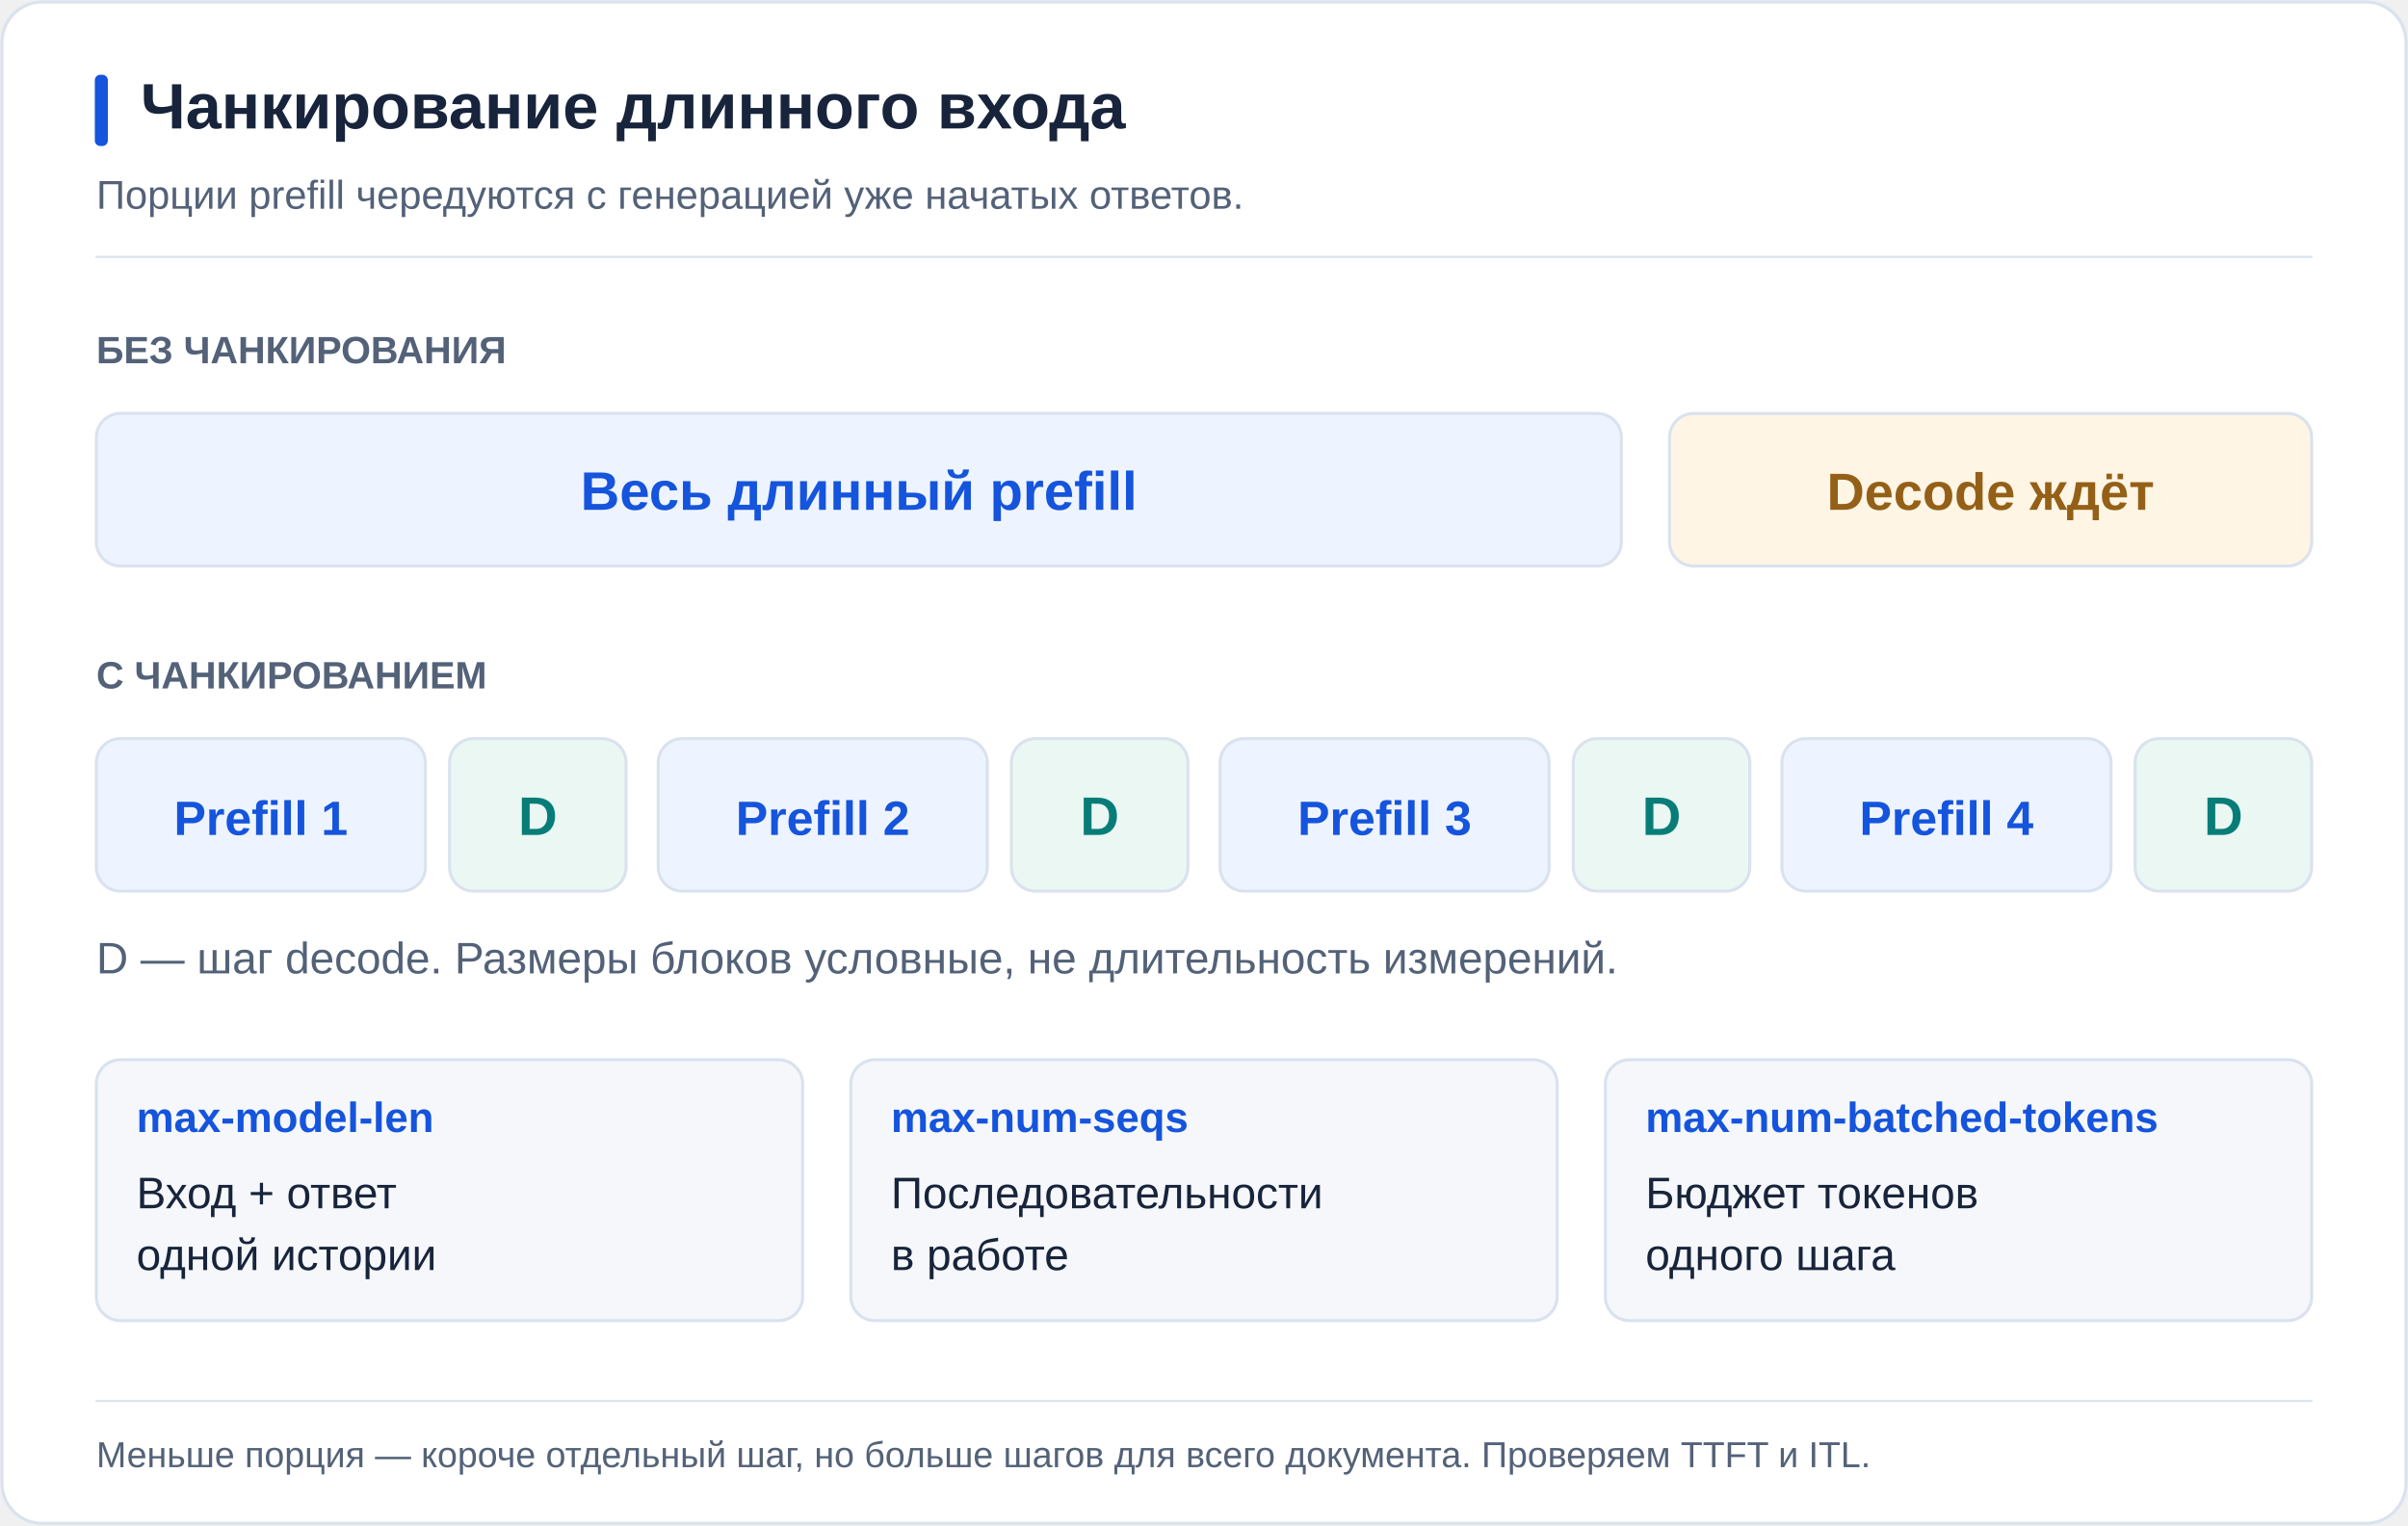
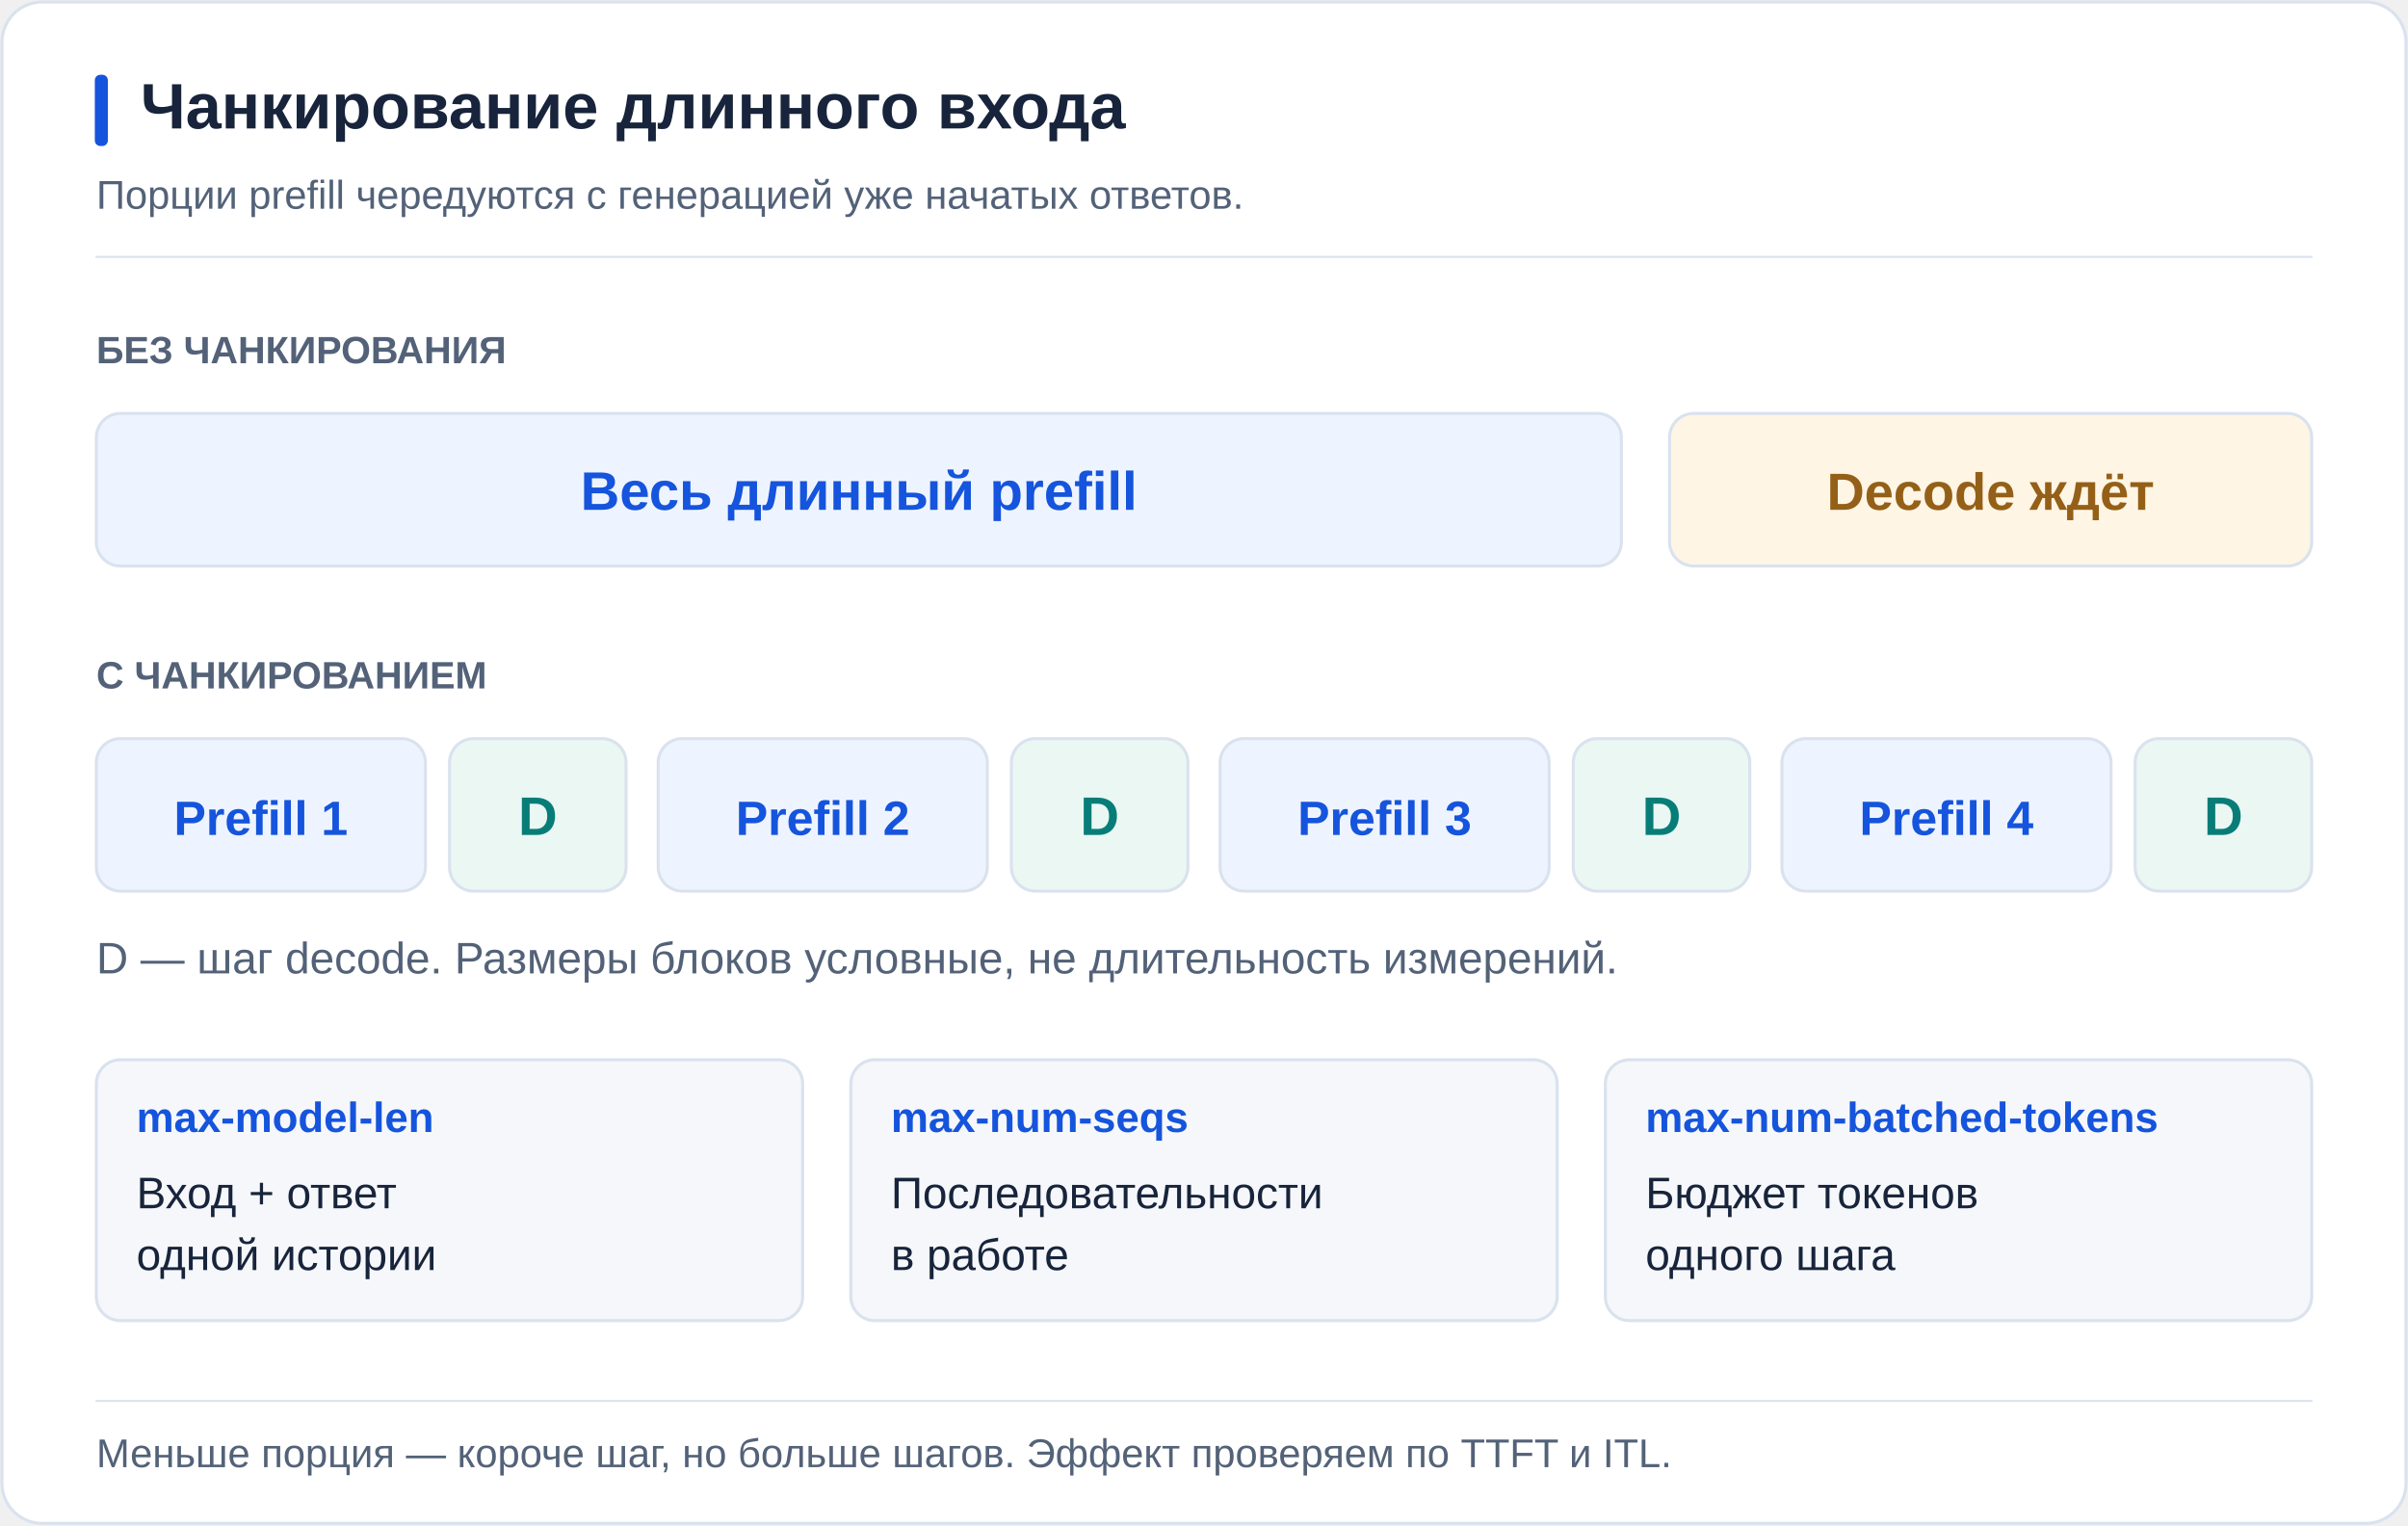
<svg xmlns="http://www.w3.org/2000/svg" width="1200" height="760" viewBox="0 0 1200 760" role="img" aria-labelledby="title desc" data-design="hardfest-v2">
  <defs>
    <marker id="arrow-1554dc" viewBox="0 0 10 10" refX="10" refY="5" markerWidth="10" markerHeight="10" markerUnits="userSpaceOnUse" orient="auto">
      <path d="M0 0 L10 5 L0 10 Z" fill="#1554dc" />
    </marker>
    <marker id="arrow-087d78" viewBox="0 0 10 10" refX="10" refY="5" markerWidth="10" markerHeight="10" markerUnits="userSpaceOnUse" orient="auto">
      <path d="M0 0 L10 5 L0 10 Z" fill="#087d78" />
    </marker>
    <marker id="arrow-7041b8" viewBox="0 0 10 10" refX="10" refY="5" markerWidth="10" markerHeight="10" markerUnits="userSpaceOnUse" orient="auto">
      <path d="M0 0 L10 5 L0 10 Z" fill="#7041b8" />
    </marker>
    <marker id="arrow-536278" viewBox="0 0 10 10" refX="10" refY="5" markerWidth="10" markerHeight="10" markerUnits="userSpaceOnUse" orient="auto">
      <path d="M0 0 L10 5 L0 10 Z" fill="#536278" />
    </marker>
  </defs>
  <style>text{font-family:Arial,Helvetica,sans-serif;font-variant-numeric:tabular-nums}</style>
  <rect x="1" y="1" width="1198" height="758" rx="20" fill="#ffffff" stroke="#d9e2ee" stroke-width="1.5" />
  <rect x="48" y="38" width="5" height="34" rx="2" fill="#1554dc" stroke="#1554dc" stroke-width="1.5" />
  <text x="70" y="64" font-size="32" fill="#17243b" text-anchor="start" font-weight="700" data-max-width="1082">
    <tspan x="70" dy="0">Чанкирование длинного входа</tspan>
  </text>
  <text x="48" y="104" font-size="20" fill="#536278" text-anchor="start" data-max-width="1104">
    <tspan x="48" dy="0">Порции prefill чередуются с генерацией уже начатых ответов.</tspan>
  </text>
  <path d="M48 128 H1152" fill="none" stroke="#d9e2ee" stroke-width="1" stroke-linejoin="round" stroke-linecap="round" />
  <text x="48" y="181" font-size="19" fill="#536278" text-anchor="start" font-weight="700">
    <tspan x="48" dy="0">БЕЗ ЧАНКИРОВАНИЯ</tspan>
  </text>
  <rect x="48" y="206" width="760" height="76" rx="12" fill="#eef4ff" stroke="#d9e2ee" stroke-width="1.5" />
  <text x="428" y="254" font-size="27" fill="#1554dc" text-anchor="middle" font-weight="700">
    <tspan x="428" dy="0">Весь длинный prefill</tspan>
  </text>
  <rect x="832" y="206" width="320" height="76" rx="12" fill="#fff5e4" stroke="#d9e2ee" stroke-width="1.5" />
  <text x="992" y="254" font-size="26" fill="#946017" text-anchor="middle" font-weight="700">
    <tspan x="992" dy="0">Decode ждёт</tspan>
  </text>
  <text x="48" y="343" font-size="19" fill="#536278" text-anchor="start" font-weight="700">
    <tspan x="48" dy="0">С ЧАНКИРОВАНИЕМ</tspan>
  </text>
  <rect x="48" y="368" width="164" height="76" rx="12" fill="#eef4ff" stroke="#d9e2ee" stroke-width="1.5" />
  <text x="130" y="416" font-size="24" fill="#1554dc" text-anchor="middle" font-weight="700">
    <tspan x="130" dy="0">Prefill 1</tspan>
  </text>
  <rect x="224" y="368" width="88" height="76" rx="12" fill="#eaf7f3" stroke="#d9e2ee" stroke-width="1.5" />
  <text x="268" y="416" font-size="27" fill="#087d78" text-anchor="middle" font-weight="700">
    <tspan x="268" dy="0">D</tspan>
  </text>
  <rect x="328" y="368" width="164" height="76" rx="12" fill="#eef4ff" stroke="#d9e2ee" stroke-width="1.5" />
  <text x="410" y="416" font-size="24" fill="#1554dc" text-anchor="middle" font-weight="700">
    <tspan x="410" dy="0">Prefill 2</tspan>
  </text>
  <rect x="504" y="368" width="88" height="76" rx="12" fill="#eaf7f3" stroke="#d9e2ee" stroke-width="1.5" />
  <text x="548" y="416" font-size="27" fill="#087d78" text-anchor="middle" font-weight="700">
    <tspan x="548" dy="0">D</tspan>
  </text>
  <rect x="608" y="368" width="164" height="76" rx="12" fill="#eef4ff" stroke="#d9e2ee" stroke-width="1.5" />
  <text x="690" y="416" font-size="24" fill="#1554dc" text-anchor="middle" font-weight="700">
    <tspan x="690" dy="0">Prefill 3</tspan>
  </text>
  <rect x="784" y="368" width="88" height="76" rx="12" fill="#eaf7f3" stroke="#d9e2ee" stroke-width="1.5" />
  <text x="828" y="416" font-size="27" fill="#087d78" text-anchor="middle" font-weight="700">
    <tspan x="828" dy="0">D</tspan>
  </text>
  <rect x="888" y="368" width="164" height="76" rx="12" fill="#eef4ff" stroke="#d9e2ee" stroke-width="1.5" />
  <text x="970" y="416" font-size="24" fill="#1554dc" text-anchor="middle" font-weight="700">
    <tspan x="970" dy="0">Prefill 4</tspan>
  </text>
  <rect x="1064" y="368" width="88" height="76" rx="12" fill="#eaf7f3" stroke="#d9e2ee" stroke-width="1.5" />
  <text x="1108" y="416" font-size="27" fill="#087d78" text-anchor="middle" font-weight="700">
    <tspan x="1108" dy="0">D</tspan>
  </text>
  <text x="48" y="485" font-size="22" fill="#536278" text-anchor="start">
    <tspan x="48" dy="0">D — шаг decode. Размеры блоков условные, не длительность измерений.</tspan>
  </text>
  <rect x="48" y="528" width="352" height="130" rx="12" fill="#f5f7fa" stroke="#d9e2ee" stroke-width="1.5" />
  <text x="68" y="564" font-size="21" fill="#1554dc" text-anchor="start" font-weight="700">
    <tspan x="68" dy="0">max-model-len</tspan>
  </text>
  <text x="68" y="602" font-size="22" fill="#17243b" text-anchor="start">
    <tspan x="68" dy="0">Вход + ответ</tspan>
    <tspan x="68" dy="30.8">одной истории</tspan>
  </text>
  <rect x="424" y="528" width="352" height="130" rx="12" fill="#f5f7fa" stroke="#d9e2ee" stroke-width="1.5" />
  <text x="444" y="564" font-size="21" fill="#1554dc" text-anchor="start" font-weight="700">
    <tspan x="444" dy="0">max-num-seqs</tspan>
  </text>
  <text x="444" y="602" font-size="22" fill="#17243b" text-anchor="start">
    <tspan x="444" dy="0">Последовательности</tspan>
    <tspan x="444" dy="30.8">в работе</tspan>
  </text>
  <rect x="800" y="528" width="352" height="130" rx="12" fill="#f5f7fa" stroke="#d9e2ee" stroke-width="1.5" />
  <text x="820" y="564" font-size="21" fill="#1554dc" text-anchor="start" font-weight="700">
    <tspan x="820" dy="0">max-num-batched-tokens</tspan>
  </text>
  <text x="820" y="602" font-size="22" fill="#17243b" text-anchor="start">
    <tspan x="820" dy="0">Бюджет токенов</tspan>
    <tspan x="820" dy="30.8">одного шага</tspan>
  </text>
  <path d="M48 698 H1152" fill="none" stroke="#d9e2ee" stroke-width="1" stroke-linejoin="round" stroke-linecap="round" />
-   <text x="48" y="731" font-size="18" fill="#536278" text-anchor="start" data-max-width="1104">
-     <tspan x="48" dy="0">Меньше порция — короче отдельный шаг, но больше шагов для всего документа. Проверяем TTFT и ITL.</tspan>
+   <text x="48" y="731" font-size="20" fill="#536278" text-anchor="start" data-max-width="1104">
+     <tspan x="48" dy="0">Меньше порция — короче шаг, но больше шагов. Эффект проверяем по TTFT и ITL.</tspan>
  </text>
</svg>
